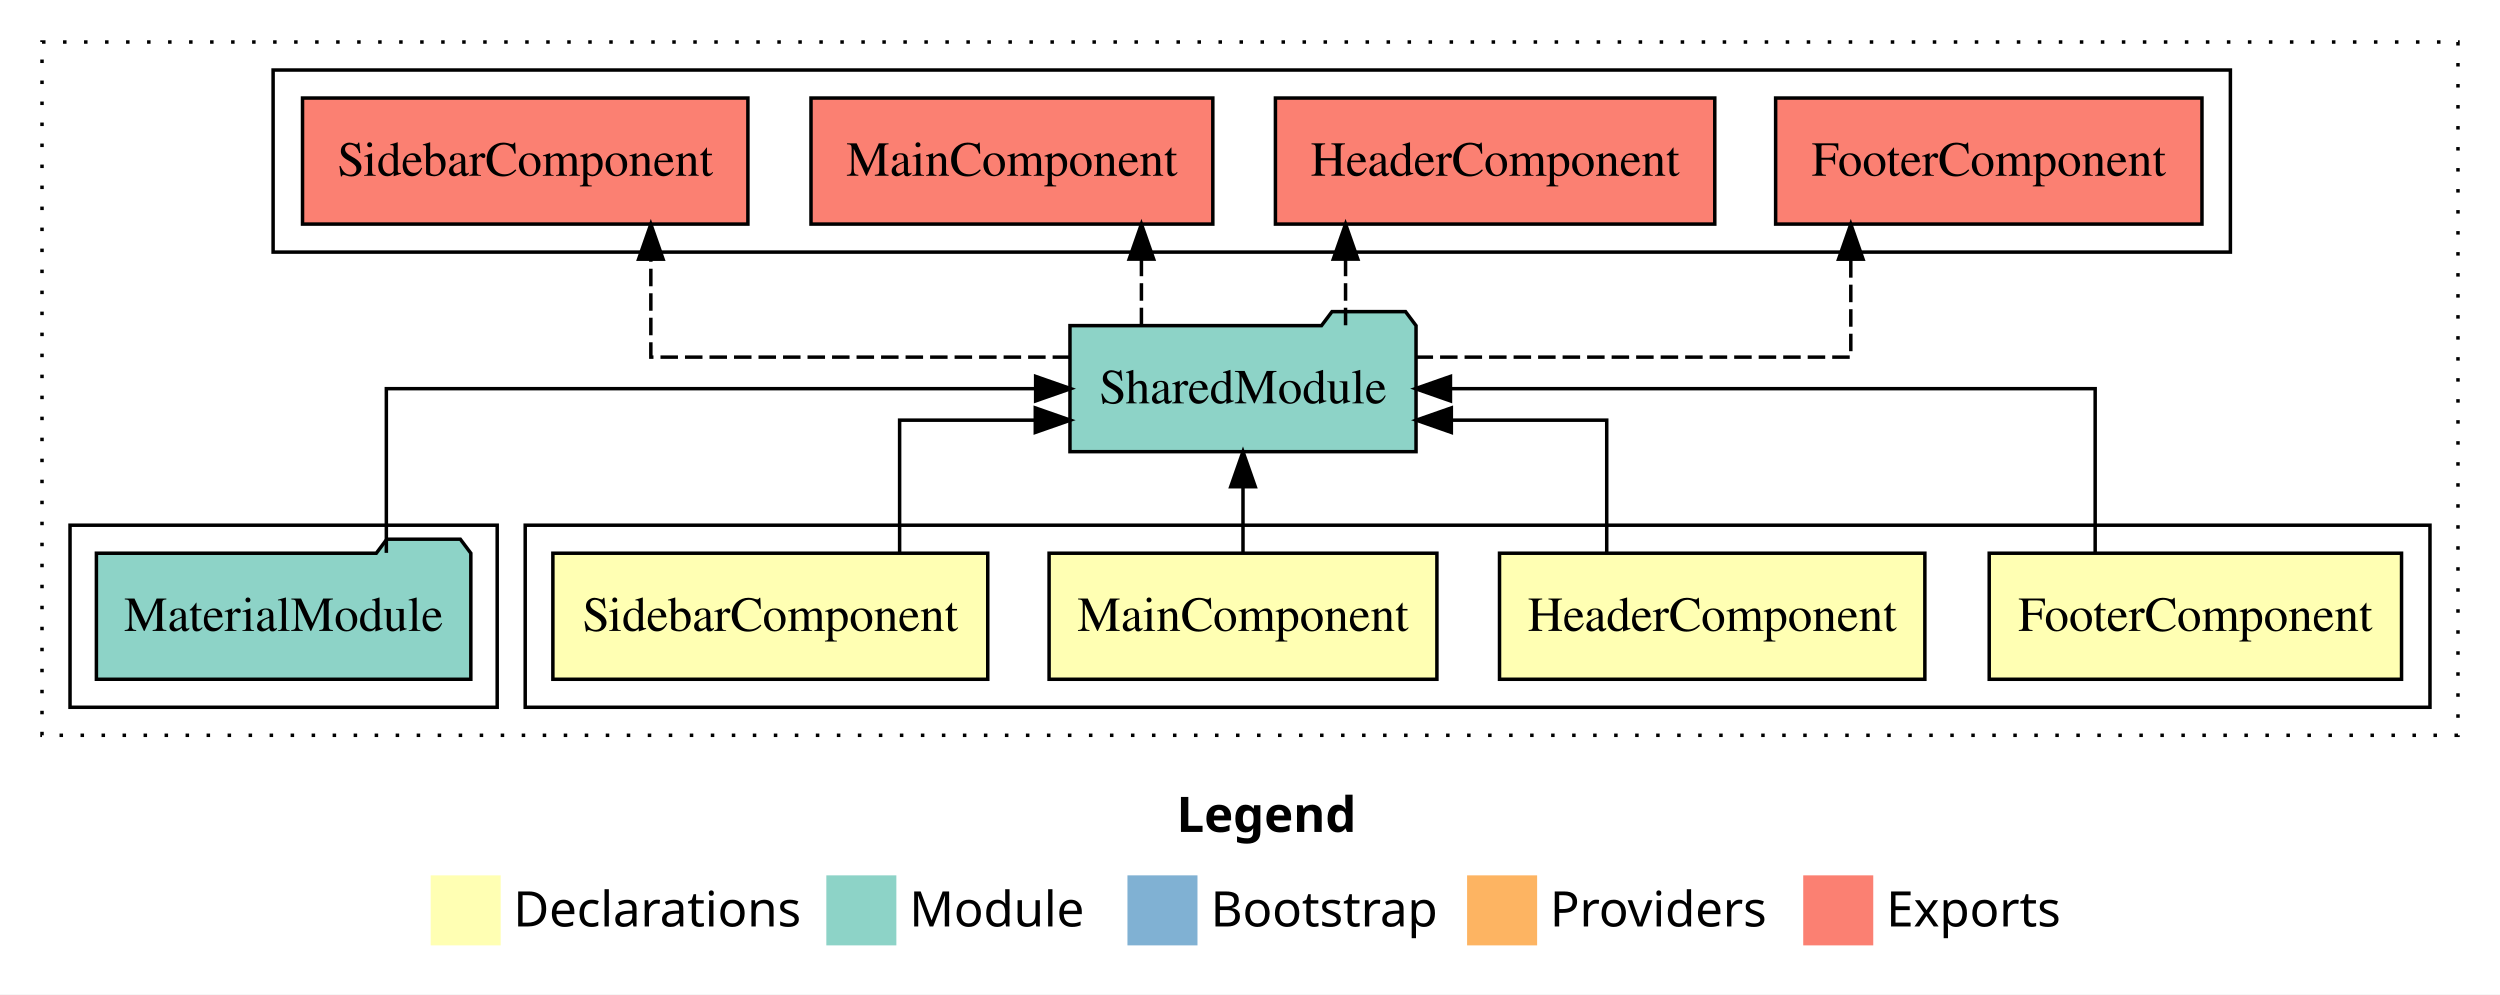
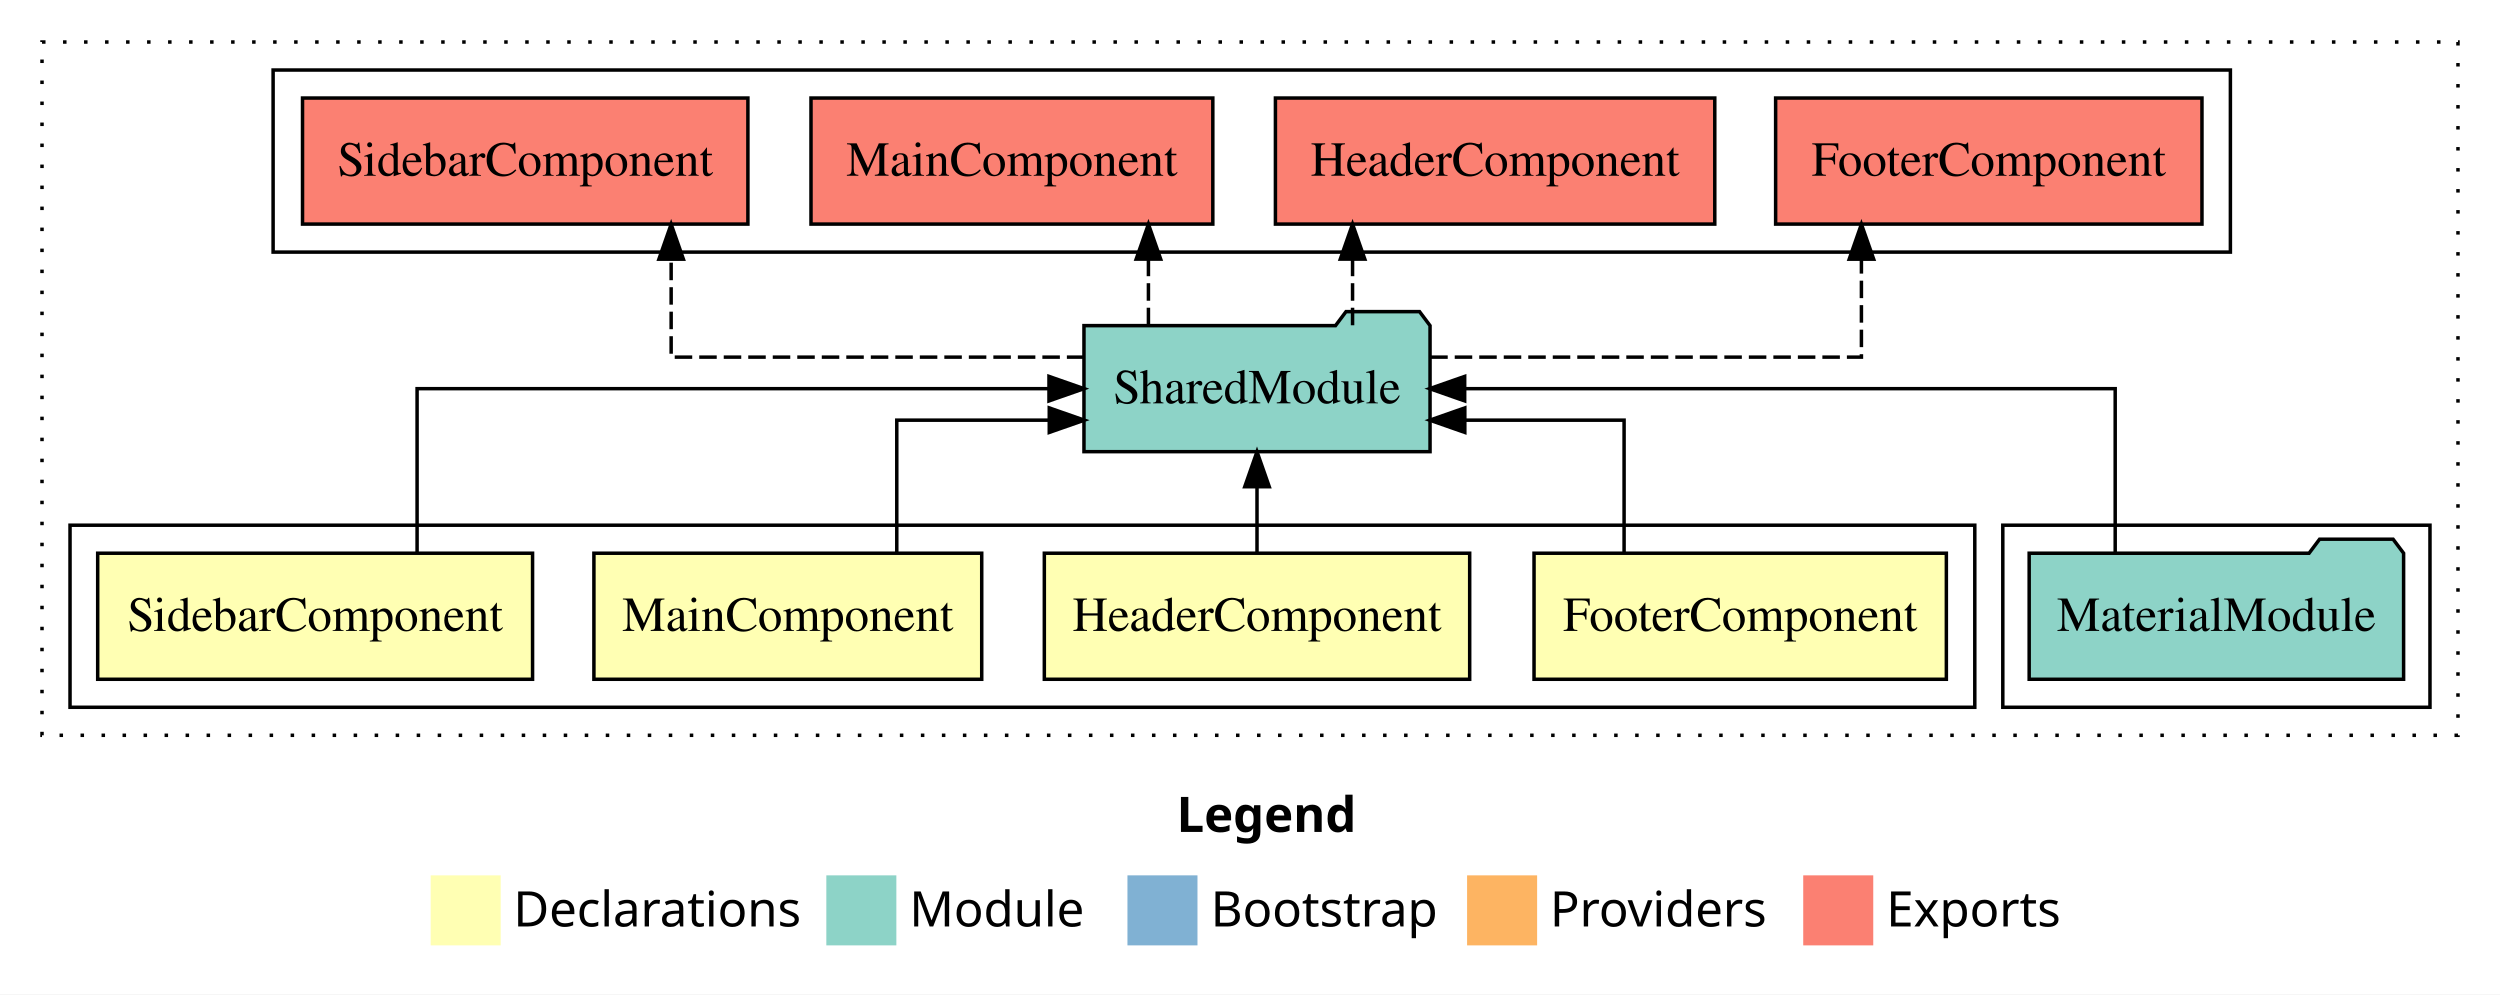
<svg xmlns="http://www.w3.org/2000/svg" width="714pt" height="284pt" viewBox="0.00 0.00 714.00 284.00">
  <g id="graph0" class="graph" transform="scale(1 1) rotate(0) translate(4 280)">
    <polygon fill="white" stroke="transparent" points="-4,4 -4,-280 710,-280 710,4 -4,4" />
    <text text-anchor="start" x="332.01" y="-42.4" font-family="sans-serif" font-weight="bold" font-size="14.00">Legend</text>
    <polygon fill="#ffffb3" stroke="transparent" points="119,-10 119,-30 139,-30 139,-10 119,-10" />
    <text text-anchor="start" x="142.63" y="-15.4" font-family="sans-serif" font-size="14.00">  Declarations</text>
    <polygon fill="#8dd3c7" stroke="transparent" points="232,-10 232,-30 252,-30 252,-10 232,-10" />
    <text text-anchor="start" x="255.73" y="-15.4" font-family="sans-serif" font-size="14.00">  Module</text>
    <polygon fill="#80b1d3" stroke="transparent" points="318,-10 318,-30 338,-30 338,-10 318,-10" />
    <text text-anchor="start" x="341.78" y="-15.4" font-family="sans-serif" font-size="14.00">  Bootstrap</text>
    <polygon fill="#fdb462" stroke="transparent" points="415,-10 415,-30 435,-30 435,-10 415,-10" />
    <text text-anchor="start" x="438.67" y="-15.4" font-family="sans-serif" font-size="14.00">  Providers</text>
    <polygon fill="#fb8072" stroke="transparent" points="511,-10 511,-30 531,-30 531,-10 511,-10" />
    <text text-anchor="start" x="534.73" y="-15.4" font-family="sans-serif" font-size="14.00">  Exports</text>
    <g id="clust1" class="cluster">
      <polygon fill="none" stroke="black" stroke-dasharray="1,5" points="8,-70 8,-268 698,-268 698,-70 8,-70" />
    </g>
-     <g id="clust2" class="cluster">
-       <polygon fill="none" stroke="black" points="146,-78 146,-130 690,-130 690,-78 146,-78" />
-     </g>
-     <g id="clust7" class="cluster">
-       <polygon fill="none" stroke="black" points="16,-78 16,-130 138,-130 138,-78 16,-78" />
-     </g>
    <g id="clust8" class="cluster">
      <polygon fill="none" stroke="black" points="74,-208 74,-260 633,-260 633,-208 74,-208" />
    </g>
+     <g id="clust7" class="cluster">
+       <polygon fill="none" stroke="black" points="568,-78 568,-130 690,-130 690,-78 568,-78" />
+     </g>
+     <g id="clust2" class="cluster">
+       <polygon fill="none" stroke="black" points="16,-78 16,-130 560,-130 560,-78 16,-78" />
+     </g>
    <g id="node1" class="node">
-       <polygon fill="#ffffb3" stroke="black" points="681.88,-122 564.12,-122 564.12,-86 681.88,-86 681.88,-122" />
-       <text text-anchor="middle" x="623" y="-99.8" font-family="Times,serif" font-size="14.00">FooterComponent</text>
+       <polygon fill="#ffffb3" stroke="black" points="551.88,-122 434.12,-122 434.12,-86 551.88,-86 551.88,-122" />
+       <text text-anchor="middle" x="493" y="-99.8" font-family="Times,serif" font-size="14.00">FooterComponent</text>
    </g>
    <g id="node5" class="node">
-       <polygon fill="#8dd3c7" stroke="black" points="400.42,-187 397.42,-191 376.42,-191 373.42,-187 301.58,-187 301.58,-151 400.42,-151 400.42,-187" />
-       <text text-anchor="middle" x="351" y="-164.8" font-family="Times,serif" font-size="14.00">SharedModule</text>
+       <polygon fill="#8dd3c7" stroke="black" points="404.42,-187 401.42,-191 380.42,-191 377.42,-187 305.58,-187 305.58,-151 404.42,-151 404.42,-187" />
+       <text text-anchor="middle" x="355" y="-164.8" font-family="Times,serif" font-size="14.00">SharedModule</text>
    </g>
    <g id="edge1" class="edge">
-       <path fill="none" stroke="black" d="M594.38,-122.11C594.38,-141.34 594.38,-169 594.38,-169 594.38,-169 410.25,-169 410.25,-169" />
-       <polygon fill="black" stroke="black" points="410.25,-165.5 400.25,-169 410.25,-172.5 410.25,-165.5" />
+       <path fill="none" stroke="black" d="M459.84,-122.03C459.84,-138.4 459.84,-160 459.84,-160 459.84,-160 414.35,-160 414.35,-160" />
+       <polygon fill="black" stroke="black" points="414.35,-156.5 404.35,-160 414.35,-163.5 414.35,-156.5" />
    </g>
    <g id="node2" class="node">
-       <polygon fill="#ffffb3" stroke="black" points="545.74,-122 424.26,-122 424.26,-86 545.74,-86 545.74,-122" />
-       <text text-anchor="middle" x="485" y="-99.8" font-family="Times,serif" font-size="14.00">HeaderComponent</text>
+       <polygon fill="#ffffb3" stroke="black" points="415.74,-122 294.26,-122 294.26,-86 415.74,-86 415.74,-122" />
+       <text text-anchor="middle" x="355" y="-99.8" font-family="Times,serif" font-size="14.00">HeaderComponent</text>
    </g>
    <g id="edge2" class="edge">
-       <path fill="none" stroke="black" d="M454.88,-122.03C454.88,-138.4 454.88,-160 454.88,-160 454.88,-160 410.5,-160 410.5,-160" />
-       <polygon fill="black" stroke="black" points="410.5,-156.5 400.5,-160 410.5,-163.5 410.5,-156.5" />
+       <path fill="none" stroke="black" d="M355,-122.11C355,-122.11 355,-140.99 355,-140.99" />
+       <polygon fill="black" stroke="black" points="351.5,-140.99 355,-150.99 358.5,-140.99 351.5,-140.99" />
    </g>
    <g id="node3" class="node">
-       <polygon fill="#ffffb3" stroke="black" points="406.38,-122 295.62,-122 295.62,-86 406.38,-86 406.38,-122" />
-       <text text-anchor="middle" x="351" y="-99.8" font-family="Times,serif" font-size="14.00">MainComponent</text>
+       <polygon fill="#ffffb3" stroke="black" points="276.38,-122 165.62,-122 165.62,-86 276.38,-86 276.38,-122" />
+       <text text-anchor="middle" x="221" y="-99.8" font-family="Times,serif" font-size="14.00">MainComponent</text>
    </g>
    <g id="edge3" class="edge">
-       <path fill="none" stroke="black" d="M351,-122.11C351,-122.11 351,-140.99 351,-140.99" />
-       <polygon fill="black" stroke="black" points="347.5,-140.99 351,-150.99 354.5,-140.99 347.5,-140.99" />
+       <path fill="none" stroke="black" d="M252.12,-122.03C252.12,-138.4 252.12,-160 252.12,-160 252.12,-160 295.67,-160 295.67,-160" />
+       <polygon fill="black" stroke="black" points="295.67,-163.5 305.67,-160 295.67,-156.5 295.67,-163.5" />
    </g>
    <g id="node4" class="node">
-       <polygon fill="#ffffb3" stroke="black" points="278.1,-122 153.9,-122 153.9,-86 278.1,-86 278.1,-122" />
-       <text text-anchor="middle" x="216" y="-99.8" font-family="Times,serif" font-size="14.00">SidebarComponent</text>
+       <polygon fill="#ffffb3" stroke="black" points="148.1,-122 23.9,-122 23.9,-86 148.1,-86 148.1,-122" />
+       <text text-anchor="middle" x="86" y="-99.8" font-family="Times,serif" font-size="14.00">SidebarComponent</text>
    </g>
    <g id="edge4" class="edge">
-       <path fill="none" stroke="black" d="M252.93,-122.03C252.93,-138.4 252.93,-160 252.93,-160 252.93,-160 291.68,-160 291.68,-160" />
-       <polygon fill="black" stroke="black" points="291.68,-163.5 301.68,-160 291.68,-156.5 291.68,-163.5" />
+       <path fill="none" stroke="black" d="M115.12,-122.11C115.12,-141.34 115.12,-169 115.12,-169 115.12,-169 295.59,-169 295.59,-169" />
+       <polygon fill="black" stroke="black" points="295.59,-172.5 305.59,-169 295.59,-165.5 295.59,-172.5" />
    </g>
    <g id="node7" class="node">
      <polygon fill="#fb8072" stroke="black" points="624.88,-252 503.12,-252 503.12,-216 624.88,-216 624.88,-252" />
      <text text-anchor="middle" x="564" y="-229.8" font-family="Times,serif" font-size="14.00">FooterComponent </text>
    </g>
    <g id="edge6" class="edge">
-       <path fill="none" stroke="black" stroke-dasharray="5,2" d="M400.28,-178C451.6,-178 524.59,-178 524.59,-178 524.59,-178 524.59,-205.97 524.59,-205.97" />
-       <polygon fill="black" stroke="black" points="521.09,-205.97 524.59,-215.97 528.09,-205.97 521.09,-205.97" />
+       <path fill="none" stroke="black" stroke-dasharray="5,2" d="M404.47,-178C455.48,-178 527.62,-178 527.62,-178 527.62,-178 527.62,-205.97 527.62,-205.97" />
+       <polygon fill="black" stroke="black" points="524.13,-205.97 527.62,-215.97 531.13,-205.97 524.13,-205.97" />
    </g>
    <g id="node8" class="node">
      <polygon fill="#fb8072" stroke="black" points="485.74,-252 360.26,-252 360.26,-216 485.74,-216 485.74,-252" />
      <text text-anchor="middle" x="423" y="-229.8" font-family="Times,serif" font-size="14.00">HeaderComponent </text>
    </g>
    <g id="edge7" class="edge">
-       <path fill="none" stroke="black" stroke-dasharray="5,2" d="M380.29,-187.11C380.29,-187.11 380.29,-205.99 380.29,-205.99" />
-       <polygon fill="black" stroke="black" points="376.79,-205.99 380.29,-215.99 383.79,-205.99 376.79,-205.99" />
+       <path fill="none" stroke="black" stroke-dasharray="5,2" d="M382.29,-187.11C382.29,-187.11 382.29,-205.99 382.29,-205.99" />
+       <polygon fill="black" stroke="black" points="378.79,-205.99 382.29,-215.99 385.79,-205.99 378.79,-205.99" />
    </g>
    <g id="node9" class="node">
      <polygon fill="#fb8072" stroke="black" points="342.38,-252 227.62,-252 227.62,-216 342.38,-216 342.38,-252" />
      <text text-anchor="middle" x="285" y="-229.8" font-family="Times,serif" font-size="14.00">MainComponent </text>
    </g>
    <g id="edge8" class="edge">
-       <path fill="none" stroke="black" stroke-dasharray="5,2" d="M321.99,-187.11C321.99,-187.11 321.99,-205.99 321.99,-205.99" />
-       <polygon fill="black" stroke="black" points="318.49,-205.99 321.99,-215.99 325.49,-205.99 318.49,-205.99" />
+       <path fill="none" stroke="black" stroke-dasharray="5,2" d="M323.99,-187.11C323.99,-187.11 323.99,-205.99 323.99,-205.99" />
+       <polygon fill="black" stroke="black" points="320.49,-205.99 323.99,-215.99 327.49,-205.99 320.49,-205.99" />
    </g>
    <g id="node10" class="node">
      <polygon fill="#fb8072" stroke="black" points="209.6,-252 82.4,-252 82.4,-216 209.6,-216 209.6,-252" />
      <text text-anchor="middle" x="146" y="-229.8" font-family="Times,serif" font-size="14.00">SidebarComponent </text>
    </g>
    <g id="edge9" class="edge">
-       <path fill="none" stroke="black" stroke-dasharray="5,2" d="M301.63,-178C251.71,-178 181.88,-178 181.88,-178 181.88,-178 181.88,-205.97 181.88,-205.97" />
-       <polygon fill="black" stroke="black" points="178.38,-205.97 181.88,-215.97 185.38,-205.97 178.38,-205.97" />
+       <path fill="none" stroke="black" stroke-dasharray="5,2" d="M305.7,-178C256.35,-178 187.68,-178 187.68,-178 187.68,-178 187.68,-205.97 187.68,-205.97" />
+       <polygon fill="black" stroke="black" points="184.18,-205.97 187.68,-215.97 191.18,-205.97 184.18,-205.97" />
    </g>
    <g id="node6" class="node">
-       <polygon fill="#8dd3c7" stroke="black" points="130.47,-122 127.47,-126 106.47,-126 103.47,-122 23.53,-122 23.53,-86 130.47,-86 130.47,-122" />
-       <text text-anchor="middle" x="77" y="-99.8" font-family="Times,serif" font-size="14.00">MaterialModule</text>
+       <polygon fill="#8dd3c7" stroke="black" points="682.47,-122 679.47,-126 658.47,-126 655.47,-122 575.53,-122 575.53,-86 682.47,-86 682.47,-122" />
+       <text text-anchor="middle" x="629" y="-99.8" font-family="Times,serif" font-size="14.00">MaterialModule</text>
    </g>
    <g id="edge5" class="edge">
-       <path fill="none" stroke="black" d="M106.34,-122.11C106.34,-141.34 106.34,-169 106.34,-169 106.34,-169 291.78,-169 291.78,-169" />
-       <polygon fill="black" stroke="black" points="291.78,-172.5 301.78,-169 291.78,-165.5 291.78,-172.5" />
+       <path fill="none" stroke="black" d="M600.1,-122.11C600.1,-141.34 600.1,-169 600.1,-169 600.1,-169 414.31,-169 414.31,-169" />
+       <polygon fill="black" stroke="black" points="414.31,-165.5 404.31,-169 414.31,-172.5 414.31,-165.5" />
    </g>
  </g>
</svg>
